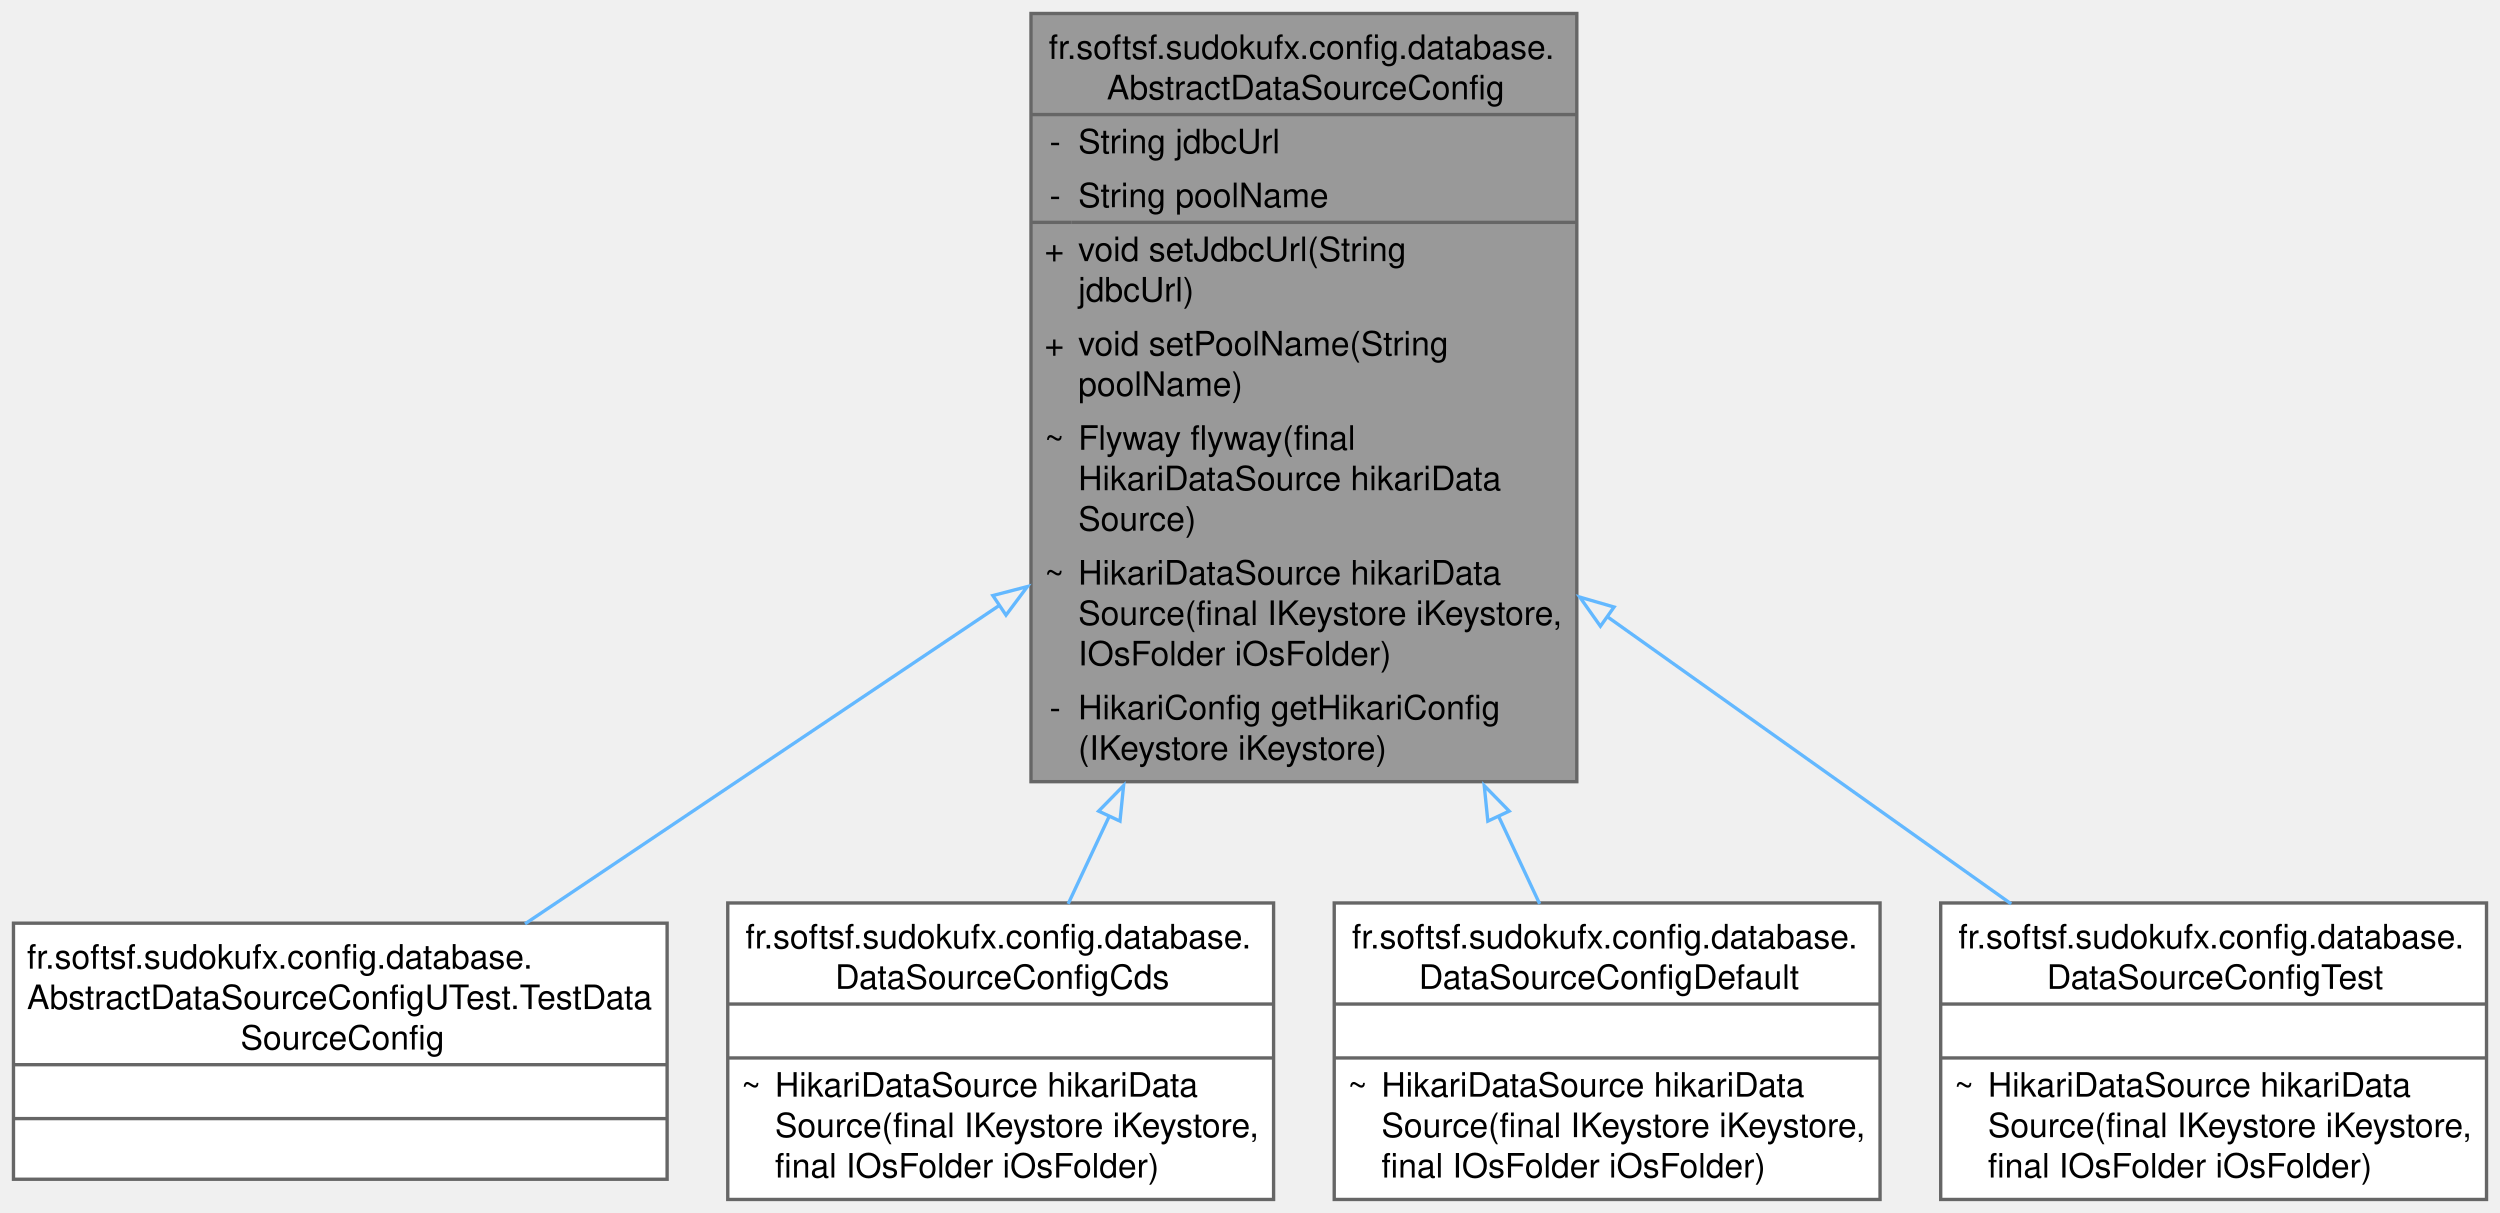
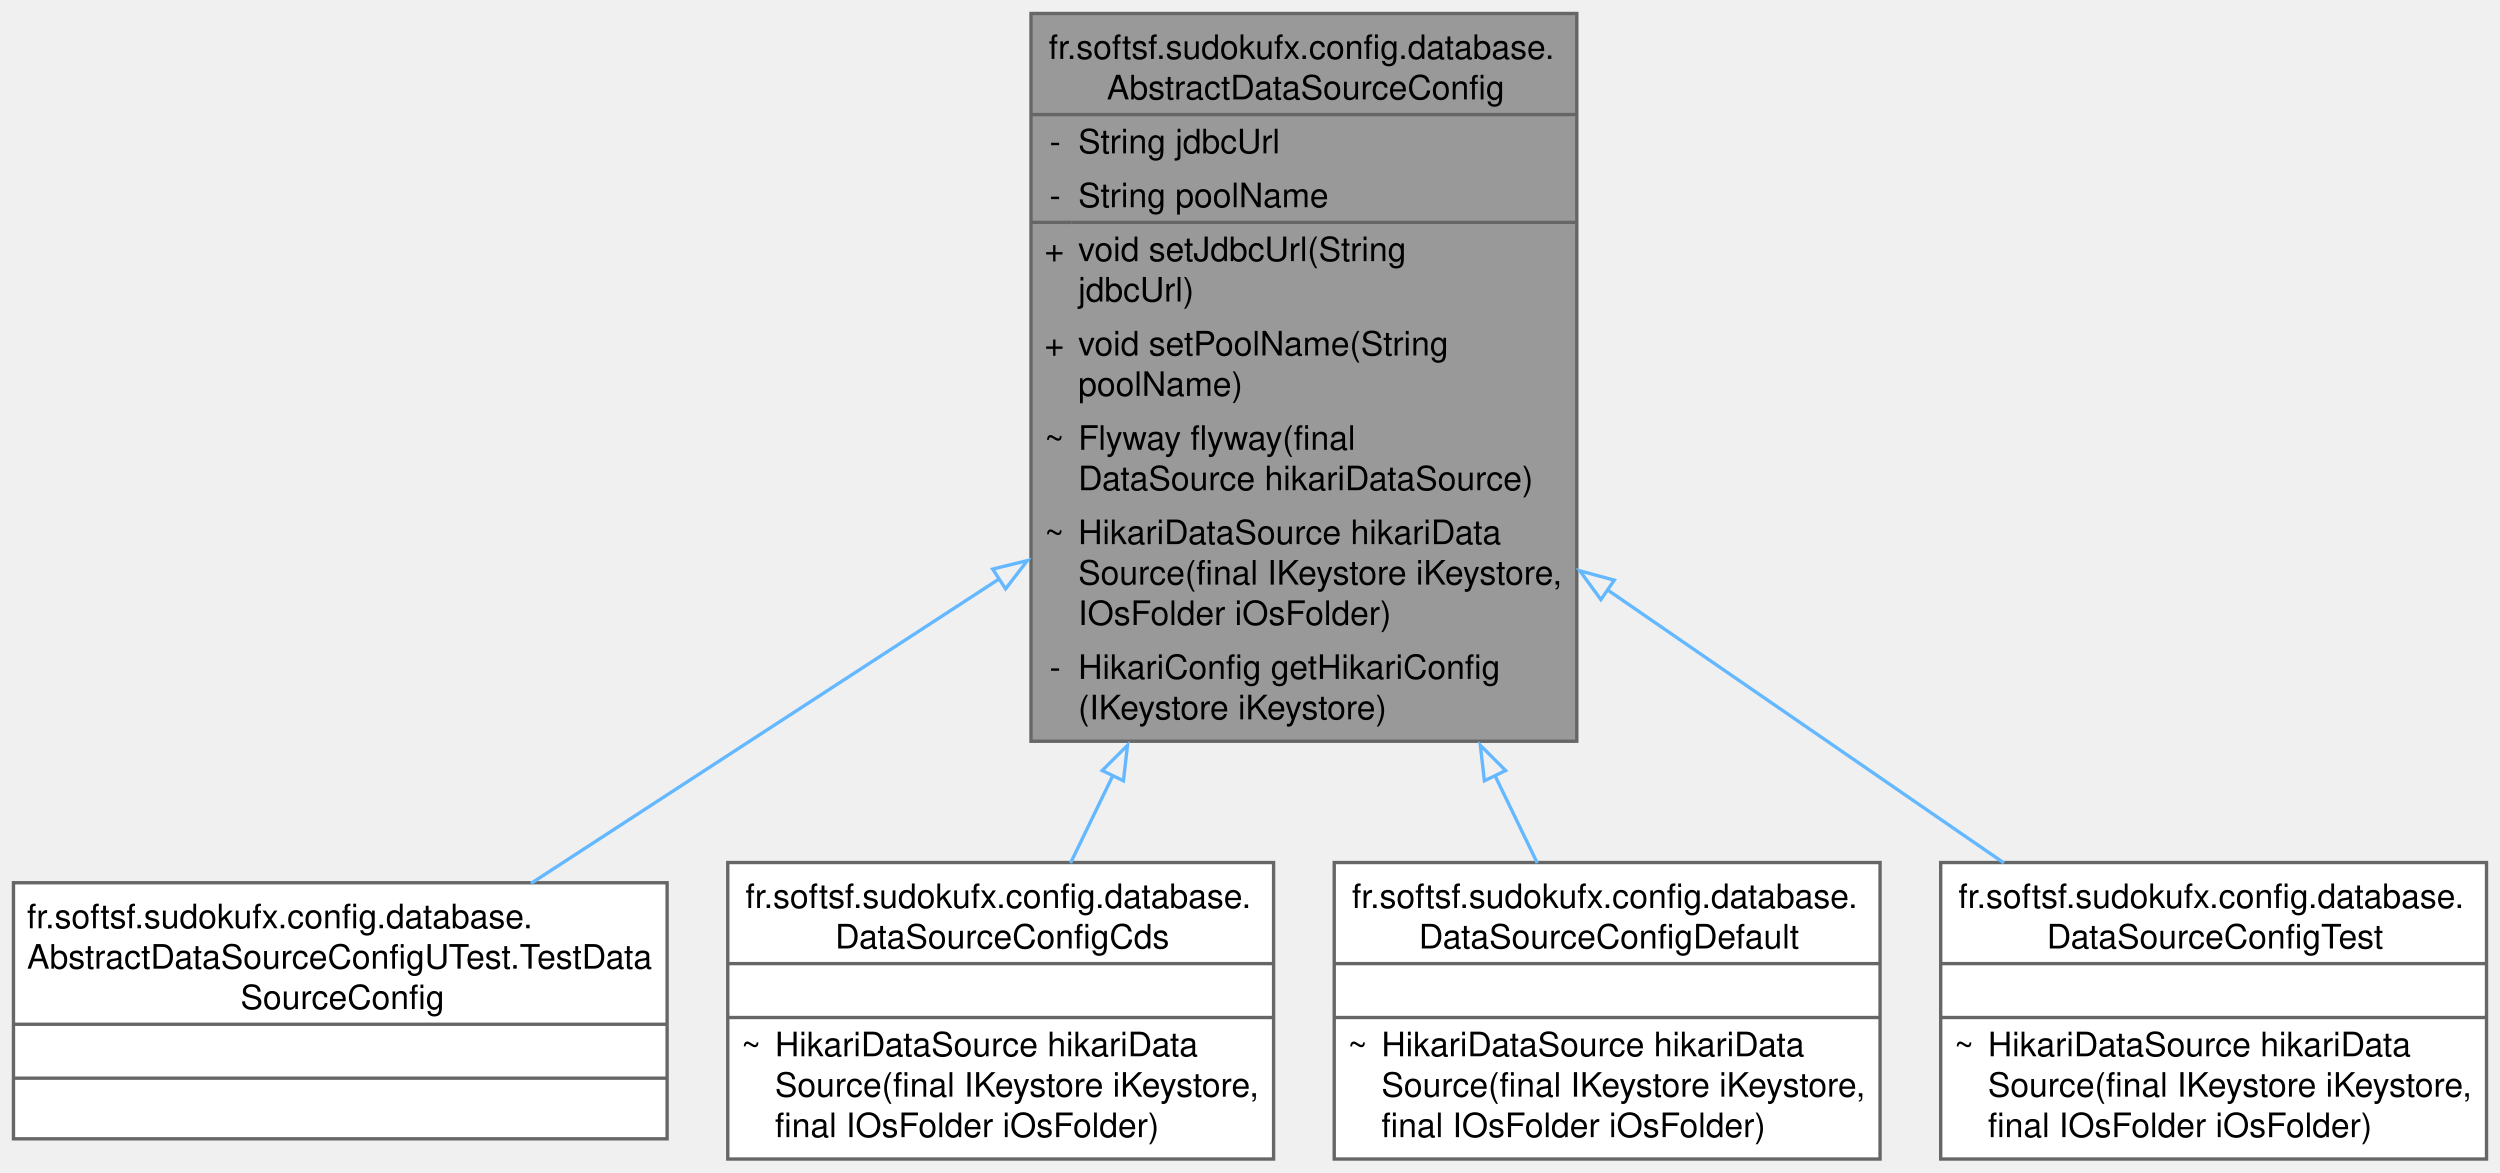
- <svg xmlns="http://www.w3.org/2000/svg" xmlns:xlink="http://www.w3.org/1999/xlink" width="742pt" height="360pt" viewBox="0.00 0.00 742.00 360.00">
-   <g id="graph0" class="graph" transform="scale(1 1) rotate(0) translate(4 356)">
+ <svg xmlns="http://www.w3.org/2000/svg" xmlns:xlink="http://www.w3.org/1999/xlink" width="742pt" height="348pt" viewBox="0.00 0.00 742.00 348.00">
+   <g id="graph0" class="graph" transform="scale(1 1) rotate(0) translate(4 344)">
    <g id="Node000001" class="node">
      <g id="a_Node000001">
        <a xlink:title="Abstract configuration class for setting up the application's data source.">
-           <polygon fill="#999999" stroke="none" points="464,-352 302,-352 302,-124 464,-124 464,-352" />
-           <text text-anchor="start" x="307.25" y="-338.5" font-family="Helvetica,sans-Serif" font-size="10.00">fr.softsf.sudokufx.config.database.</text>
-           <text text-anchor="start" x="324.5" y="-326.5" font-family="Helvetica,sans-Serif" font-size="10.00">AbstractDataSourceConfig</text>
-           <text text-anchor="start" x="307.5" y="-310.5" font-family="Helvetica,sans-Serif" font-size="10.00">-</text>
-           <text text-anchor="start" x="316" y="-310.5" font-family="Helvetica,sans-Serif" font-size="10.00">String jdbcUrl</text>
-           <text text-anchor="start" x="307.5" y="-294.5" font-family="Helvetica,sans-Serif" font-size="10.00">-</text>
-           <text text-anchor="start" x="316" y="-294.5" font-family="Helvetica,sans-Serif" font-size="10.00">String poolName</text>
-           <text text-anchor="start" x="306" y="-278.5" font-family="Helvetica,sans-Serif" font-size="10.00">+</text>
-           <text text-anchor="start" x="316" y="-278.5" font-family="Helvetica,sans-Serif" font-size="10.00">void setJdbcUrl(String</text>
-           <text text-anchor="start" x="316" y="-266.5" font-family="Helvetica,sans-Serif" font-size="10.00"> jdbcUrl)</text>
-           <text text-anchor="start" x="306" y="-250.5" font-family="Helvetica,sans-Serif" font-size="10.00">+</text>
-           <text text-anchor="start" x="316" y="-250.5" font-family="Helvetica,sans-Serif" font-size="10.00">void setPoolName(String</text>
-           <text text-anchor="start" x="316" y="-238.5" font-family="Helvetica,sans-Serif" font-size="10.00"> poolName)</text>
-           <text text-anchor="start" x="306" y="-222.5" font-family="Helvetica,sans-Serif" font-size="10.00">~</text>
-           <text text-anchor="start" x="316" y="-222.5" font-family="Helvetica,sans-Serif" font-size="10.00">Flyway flyway(final</text>
-           <text text-anchor="start" x="316" y="-210.5" font-family="Helvetica,sans-Serif" font-size="10.00"> HikariDataSource hikariData</text>
-           <text text-anchor="start" x="316" y="-198.5" font-family="Helvetica,sans-Serif" font-size="10.00">Source)</text>
+           <polygon fill="#999999" stroke="none" points="464,-340 302,-340 302,-124 464,-124 464,-340" />
+           <text text-anchor="start" x="307.25" y="-326.5" font-family="Helvetica,sans-Serif" font-size="10.00">fr.softsf.sudokufx.config.database.</text>
+           <text text-anchor="start" x="324.5" y="-314.5" font-family="Helvetica,sans-Serif" font-size="10.00">AbstractDataSourceConfig</text>
+           <text text-anchor="start" x="307.5" y="-298.5" font-family="Helvetica,sans-Serif" font-size="10.00">-</text>
+           <text text-anchor="start" x="316" y="-298.5" font-family="Helvetica,sans-Serif" font-size="10.00">String jdbcUrl</text>
+           <text text-anchor="start" x="307.5" y="-282.5" font-family="Helvetica,sans-Serif" font-size="10.00">-</text>
+           <text text-anchor="start" x="316" y="-282.5" font-family="Helvetica,sans-Serif" font-size="10.00">String poolName</text>
+           <text text-anchor="start" x="306" y="-266.5" font-family="Helvetica,sans-Serif" font-size="10.00">+</text>
+           <text text-anchor="start" x="316" y="-266.5" font-family="Helvetica,sans-Serif" font-size="10.00">void setJdbcUrl(String</text>
+           <text text-anchor="start" x="316" y="-254.5" font-family="Helvetica,sans-Serif" font-size="10.00"> jdbcUrl)</text>
+           <text text-anchor="start" x="306" y="-238.5" font-family="Helvetica,sans-Serif" font-size="10.00">+</text>
+           <text text-anchor="start" x="316" y="-238.5" font-family="Helvetica,sans-Serif" font-size="10.00">void setPoolName(String</text>
+           <text text-anchor="start" x="316" y="-226.5" font-family="Helvetica,sans-Serif" font-size="10.00"> poolName)</text>
+           <text text-anchor="start" x="306" y="-210.5" font-family="Helvetica,sans-Serif" font-size="10.00">~</text>
+           <text text-anchor="start" x="316" y="-210.5" font-family="Helvetica,sans-Serif" font-size="10.00">Flyway flyway(final</text>
+           <text text-anchor="start" x="316" y="-198.5" font-family="Helvetica,sans-Serif" font-size="10.00"> DataSource hikariDataSource)</text>
          <text text-anchor="start" x="306" y="-182.5" font-family="Helvetica,sans-Serif" font-size="10.00">~</text>
          <text text-anchor="start" x="316" y="-182.5" font-family="Helvetica,sans-Serif" font-size="10.00">HikariDataSource hikariData</text>
          <text text-anchor="start" x="316" y="-170.5" font-family="Helvetica,sans-Serif" font-size="10.00">Source(final IKeystore iKeystore,</text>
          <text text-anchor="start" x="316" y="-158.5" font-family="Helvetica,sans-Serif" font-size="10.00"> IOsFolder iOsFolder)</text>
          <text text-anchor="start" x="307.5" y="-142.5" font-family="Helvetica,sans-Serif" font-size="10.00">-</text>
          <text text-anchor="start" x="316" y="-142.5" font-family="Helvetica,sans-Serif" font-size="10.00">HikariConfig getHikariConfig</text>
          <text text-anchor="start" x="316" y="-130.5" font-family="Helvetica,sans-Serif" font-size="10.00">(IKeystore iKeystore)</text>
-           <polygon fill="#666666" stroke="#666666" points="302,-322 302,-322 464,-322 464,-322 302,-322" />
-           <polygon fill="#666666" stroke="#666666" points="302,-290 302,-290 314,-290 314,-290 302,-290" />
-           <polygon fill="#666666" stroke="#666666" points="314,-290 314,-290 464,-290 464,-290 314,-290" />
-           <polygon fill="none" stroke="#666666" points="302,-124 302,-352 464,-352 464,-124 302,-124" />
+           <polygon fill="#666666" stroke="#666666" points="302,-310 302,-310 464,-310 464,-310 302,-310" />
+           <polygon fill="#666666" stroke="#666666" points="302,-278 302,-278 314,-278 314,-278 302,-278" />
+           <polygon fill="#666666" stroke="#666666" points="314,-278 314,-278 464,-278 464,-278 314,-278" />
+           <polygon fill="none" stroke="#666666" points="302,-124 302,-340 464,-340 464,-124 302,-124" />
        </a>
      </g>
    </g>
    <g id="Node000002" class="node">
      <g id="a_Node000002">
        <a xlink:href="classfr_1_1softsf_1_1sudokufx_1_1config_1_1database_1_1_abstract_data_source_config_u_test_1_1_test_data_source_config.html" target="_top" xlink:title=" ">
          <polygon fill="white" stroke="none" points="194,-82 0,-82 0,-6 194,-6 194,-82" />
          <text text-anchor="start" x="4" y="-68.5" font-family="Helvetica,sans-Serif" font-size="10.00">fr.softsf.sudokufx.config.database.</text>
          <text text-anchor="start" x="4" y="-56.5" font-family="Helvetica,sans-Serif" font-size="10.00">AbstractDataSourceConfigUTest.TestData</text>
          <text text-anchor="start" x="67.38" y="-44.5" font-family="Helvetica,sans-Serif" font-size="10.00">SourceConfig</text>
          <text text-anchor="start" x="95.5" y="-28.5" font-family="Helvetica,sans-Serif" font-size="10.00"> </text>
          <text text-anchor="start" x="95.5" y="-12.5" font-family="Helvetica,sans-Serif" font-size="10.00"> </text>
          <polygon fill="#666666" stroke="#666666" points="0,-40 0,-40 194,-40 194,-40 0,-40" />
          <polygon fill="#666666" stroke="#666666" points="0,-24 0,-24 194,-24 194,-24 0,-24" />
          <polygon fill="none" stroke="#666666" points="0,-6 0,-82 194,-82 194,-6 0,-6" />
        </a>
      </g>
    </g>
    <g id="edge1_Node000001_Node000002" class="edge">
      <g id="a_edge1_Node000001_Node000002">
        <a xlink:title=" ">
-           <path fill="none" stroke="#63b8ff" d="M292.76,-176.42C246.5,-145.36 191.67,-108.55 151.82,-81.8" />
-           <polygon fill="none" stroke="#63b8ff" points="290.68,-179.24 300.93,-181.91 294.58,-173.43 290.68,-179.24" />
+           <path fill="none" stroke="#63b8ff" d="M292.6,-172.21C247.05,-142.59 193.23,-107.58 153.59,-81.8" />
+           <polygon fill="none" stroke="#63b8ff" points="290.63,-175.1 300.92,-177.62 294.45,-169.23 290.63,-175.1" />
        </a>
      </g>
    </g>
    <g id="Node000003" class="node">
      <g id="a_Node000003">
        <a xlink:href="classfr_1_1softsf_1_1sudokufx_1_1config_1_1database_1_1_data_source_config_cds.html" target="_top" xlink:title="Overrides Abstract DataSource hikariDataSource for the CDS profile.">
          <polygon fill="white" stroke="none" points="374,-88 212,-88 212,0 374,0 374,-88" />
          <text text-anchor="start" x="217.25" y="-74.5" font-family="Helvetica,sans-Serif" font-size="10.00">fr.softsf.sudokufx.config.database.</text>
          <text text-anchor="start" x="243.88" y="-62.5" font-family="Helvetica,sans-Serif" font-size="10.00">DataSourceConfigCds</text>
          <text text-anchor="start" x="291.5" y="-46.5" font-family="Helvetica,sans-Serif" font-size="10.00"> </text>
          <text text-anchor="start" x="216" y="-30.5" font-family="Helvetica,sans-Serif" font-size="10.00">~</text>
          <text text-anchor="start" x="226" y="-30.5" font-family="Helvetica,sans-Serif" font-size="10.00">HikariDataSource hikariData</text>
          <text text-anchor="start" x="226" y="-18.5" font-family="Helvetica,sans-Serif" font-size="10.00">Source(final IKeystore iKeystore,</text>
          <text text-anchor="start" x="226" y="-6.5" font-family="Helvetica,sans-Serif" font-size="10.00"> final IOsFolder iOsFolder)</text>
          <polygon fill="#666666" stroke="#666666" points="212,-58 212,-58 374,-58 374,-58 212,-58" />
          <polygon fill="#666666" stroke="#666666" points="212,-42 212,-42 374,-42 374,-42 212,-42" />
          <polygon fill="none" stroke="#666666" points="212,0 212,-88 374,-88 374,0 212,0" />
        </a>
      </g>
    </g>
    <g id="edge2_Node000001_Node000003" class="edge">
      <g id="a_edge2_Node000001_Node000003">
        <a xlink:title=" ">
-           <path fill="none" stroke="#63b8ff" d="M325.36,-114.03C321.02,-104.77 316.85,-95.88 313.03,-87.73" />
-           <polygon fill="none" stroke="#63b8ff" points="322.07,-115.26 329.48,-122.83 328.41,-112.29 322.07,-115.26" />
+           <path fill="none" stroke="#63b8ff" d="M326.41,-114.05C321.96,-104.85 317.67,-95.98 313.73,-87.84" />
+           <polygon fill="none" stroke="#63b8ff" points="323.13,-115.31 330.64,-122.79 329.43,-112.26 323.13,-115.31" />
        </a>
      </g>
    </g>
    <g id="Node000004" class="node">
      <g id="a_Node000004">
        <a xlink:href="classfr_1_1softsf_1_1sudokufx_1_1config_1_1database_1_1_data_source_config_default.html" target="_top" xlink:title="Overrides Abstract DataSource hikariDataSource for the default profile.">
          <polygon fill="white" stroke="none" points="554,-88 392,-88 392,0 554,0 554,-88" />
          <text text-anchor="start" x="397.25" y="-74.5" font-family="Helvetica,sans-Serif" font-size="10.00">fr.softsf.sudokufx.config.database.</text>
          <text text-anchor="start" x="417.12" y="-62.5" font-family="Helvetica,sans-Serif" font-size="10.00">DataSourceConfigDefault</text>
          <text text-anchor="start" x="471.5" y="-46.5" font-family="Helvetica,sans-Serif" font-size="10.00"> </text>
          <text text-anchor="start" x="396" y="-30.5" font-family="Helvetica,sans-Serif" font-size="10.00">~</text>
          <text text-anchor="start" x="406" y="-30.5" font-family="Helvetica,sans-Serif" font-size="10.00">HikariDataSource hikariData</text>
          <text text-anchor="start" x="406" y="-18.5" font-family="Helvetica,sans-Serif" font-size="10.00">Source(final IKeystore iKeystore,</text>
          <text text-anchor="start" x="406" y="-6.5" font-family="Helvetica,sans-Serif" font-size="10.00"> final IOsFolder iOsFolder)</text>
          <polygon fill="#666666" stroke="#666666" points="392,-58 392,-58 554,-58 554,-58 392,-58" />
          <polygon fill="#666666" stroke="#666666" points="392,-42 392,-42 554,-42 554,-42 392,-42" />
          <polygon fill="none" stroke="#666666" points="392,0 392,-88 554,-88 554,0 392,0" />
        </a>
      </g>
    </g>
    <g id="edge3_Node000001_Node000004" class="edge">
      <g id="a_edge3_Node000001_Node000004">
        <a xlink:title=" ">
-           <path fill="none" stroke="#63b8ff" d="M440.64,-114.03C444.98,-104.77 449.15,-95.88 452.97,-87.73" />
-           <polygon fill="none" stroke="#63b8ff" points="437.59,-112.29 436.52,-122.83 443.93,-115.26 437.59,-112.29" />
+           <path fill="none" stroke="#63b8ff" d="M439.59,-114.05C444.04,-104.85 448.33,-95.98 452.27,-87.84" />
+           <polygon fill="none" stroke="#63b8ff" points="436.57,-112.26 435.36,-122.79 442.87,-115.31 436.57,-112.26" />
        </a>
      </g>
    </g>
    <g id="Node000005" class="node">
      <g id="a_Node000005">
        <a xlink:href="classfr_1_1softsf_1_1sudokufx_1_1config_1_1database_1_1_data_source_config_test.html" target="_top" xlink:title="Overrides Abstract DataSource hikariDataSource for the test profile.">
          <polygon fill="white" stroke="none" points="734,-88 572,-88 572,0 734,0 734,-88" />
          <text text-anchor="start" x="577.25" y="-74.5" font-family="Helvetica,sans-Serif" font-size="10.00">fr.softsf.sudokufx.config.database.</text>
          <text text-anchor="start" x="603.5" y="-62.5" font-family="Helvetica,sans-Serif" font-size="10.00">DataSourceConfigTest</text>
          <text text-anchor="start" x="651.5" y="-46.5" font-family="Helvetica,sans-Serif" font-size="10.00"> </text>
          <text text-anchor="start" x="576" y="-30.5" font-family="Helvetica,sans-Serif" font-size="10.00">~</text>
          <text text-anchor="start" x="586" y="-30.5" font-family="Helvetica,sans-Serif" font-size="10.00">HikariDataSource hikariData</text>
          <text text-anchor="start" x="586" y="-18.5" font-family="Helvetica,sans-Serif" font-size="10.00">Source(final IKeystore iKeystore,</text>
          <text text-anchor="start" x="586" y="-6.5" font-family="Helvetica,sans-Serif" font-size="10.00"> final IOsFolder iOsFolder)</text>
          <polygon fill="#666666" stroke="#666666" points="572,-58 572,-58 734,-58 734,-58 572,-58" />
          <polygon fill="#666666" stroke="#666666" points="572,-42 572,-42 734,-42 734,-42 572,-42" />
          <polygon fill="none" stroke="#666666" points="572,0 572,-88 734,-88 734,0 572,0" />
        </a>
      </g>
    </g>
    <g id="edge4_Node000001_Node000005" class="edge">
      <g id="a_edge4_Node000001_Node000005">
        <a xlink:title=" ">
-           <path fill="none" stroke="#63b8ff" d="M473.01,-172.99C512.45,-144.95 557.67,-112.79 592.92,-87.72" />
-           <polygon fill="none" stroke="#63b8ff" points="471,-170.13 464.88,-178.78 475.05,-175.83 471,-170.13" />
+           <path fill="none" stroke="#63b8ff" d="M472.83,-169.12C511.51,-142.47 555.79,-111.97 590.77,-87.87" />
+           <polygon fill="none" stroke="#63b8ff" points="471.14,-166.03 464.89,-174.59 475.11,-171.8 471.14,-166.03" />
        </a>
      </g>
    </g>
  </g>
</svg>
